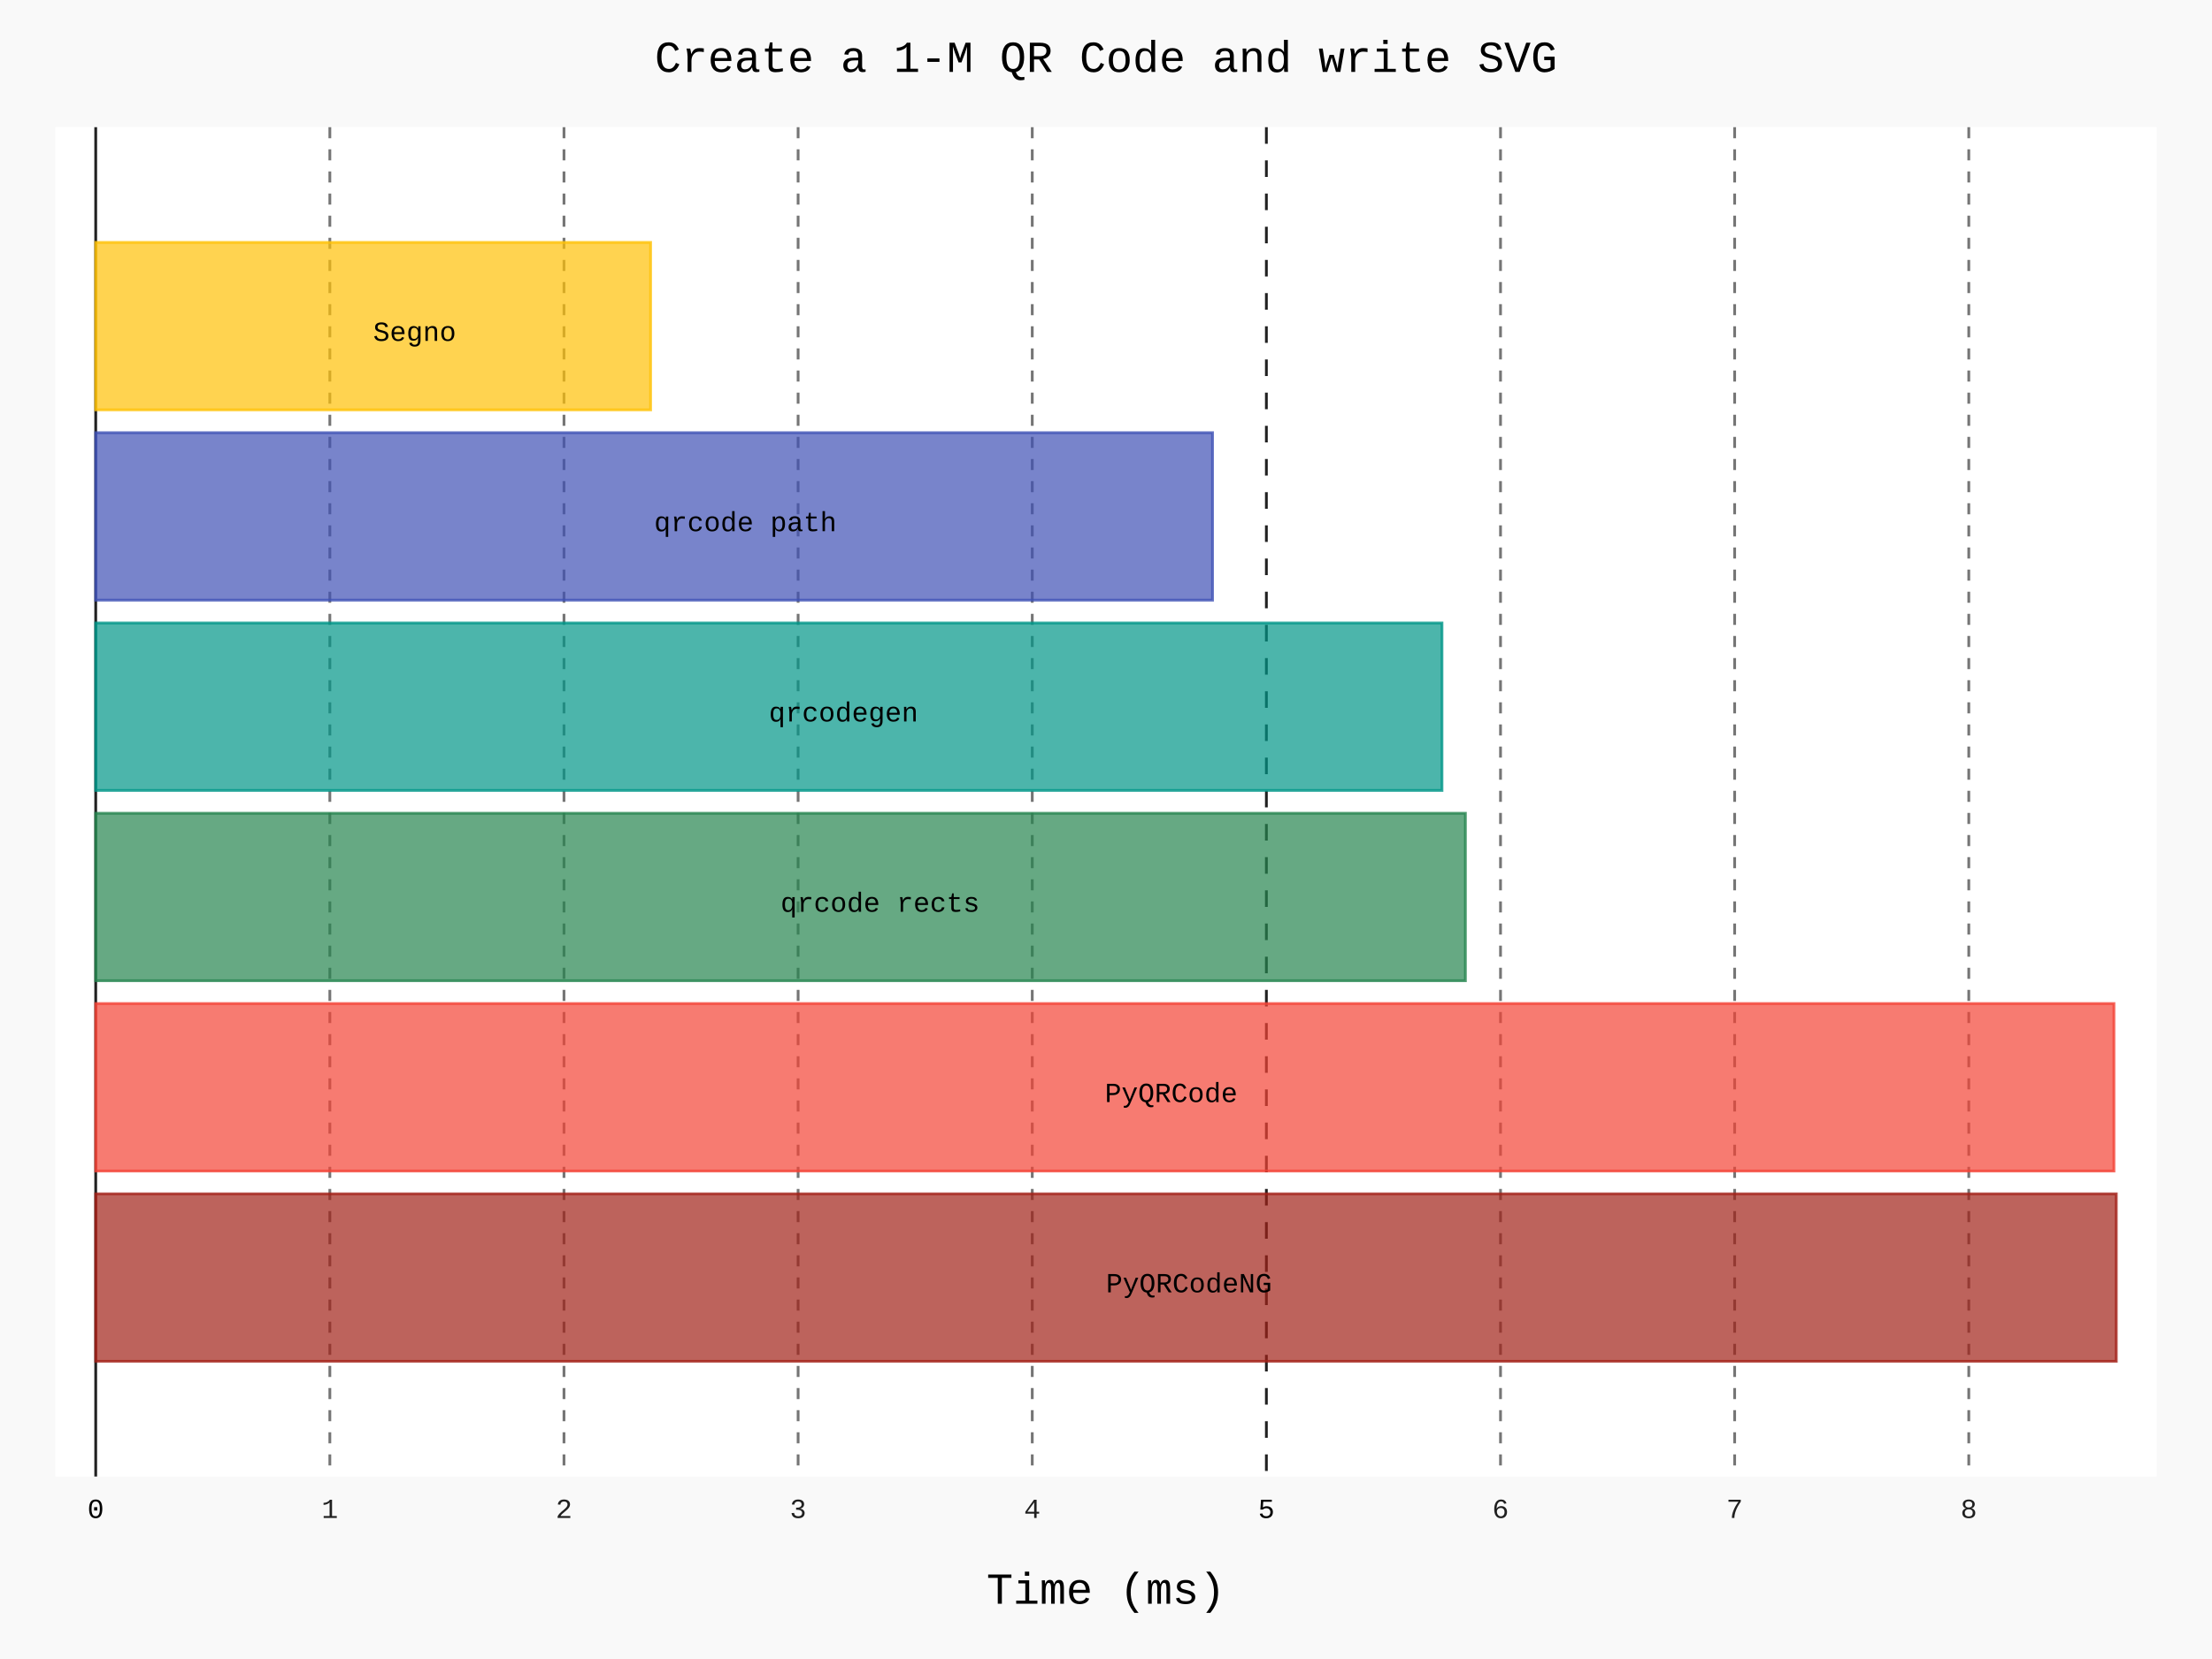
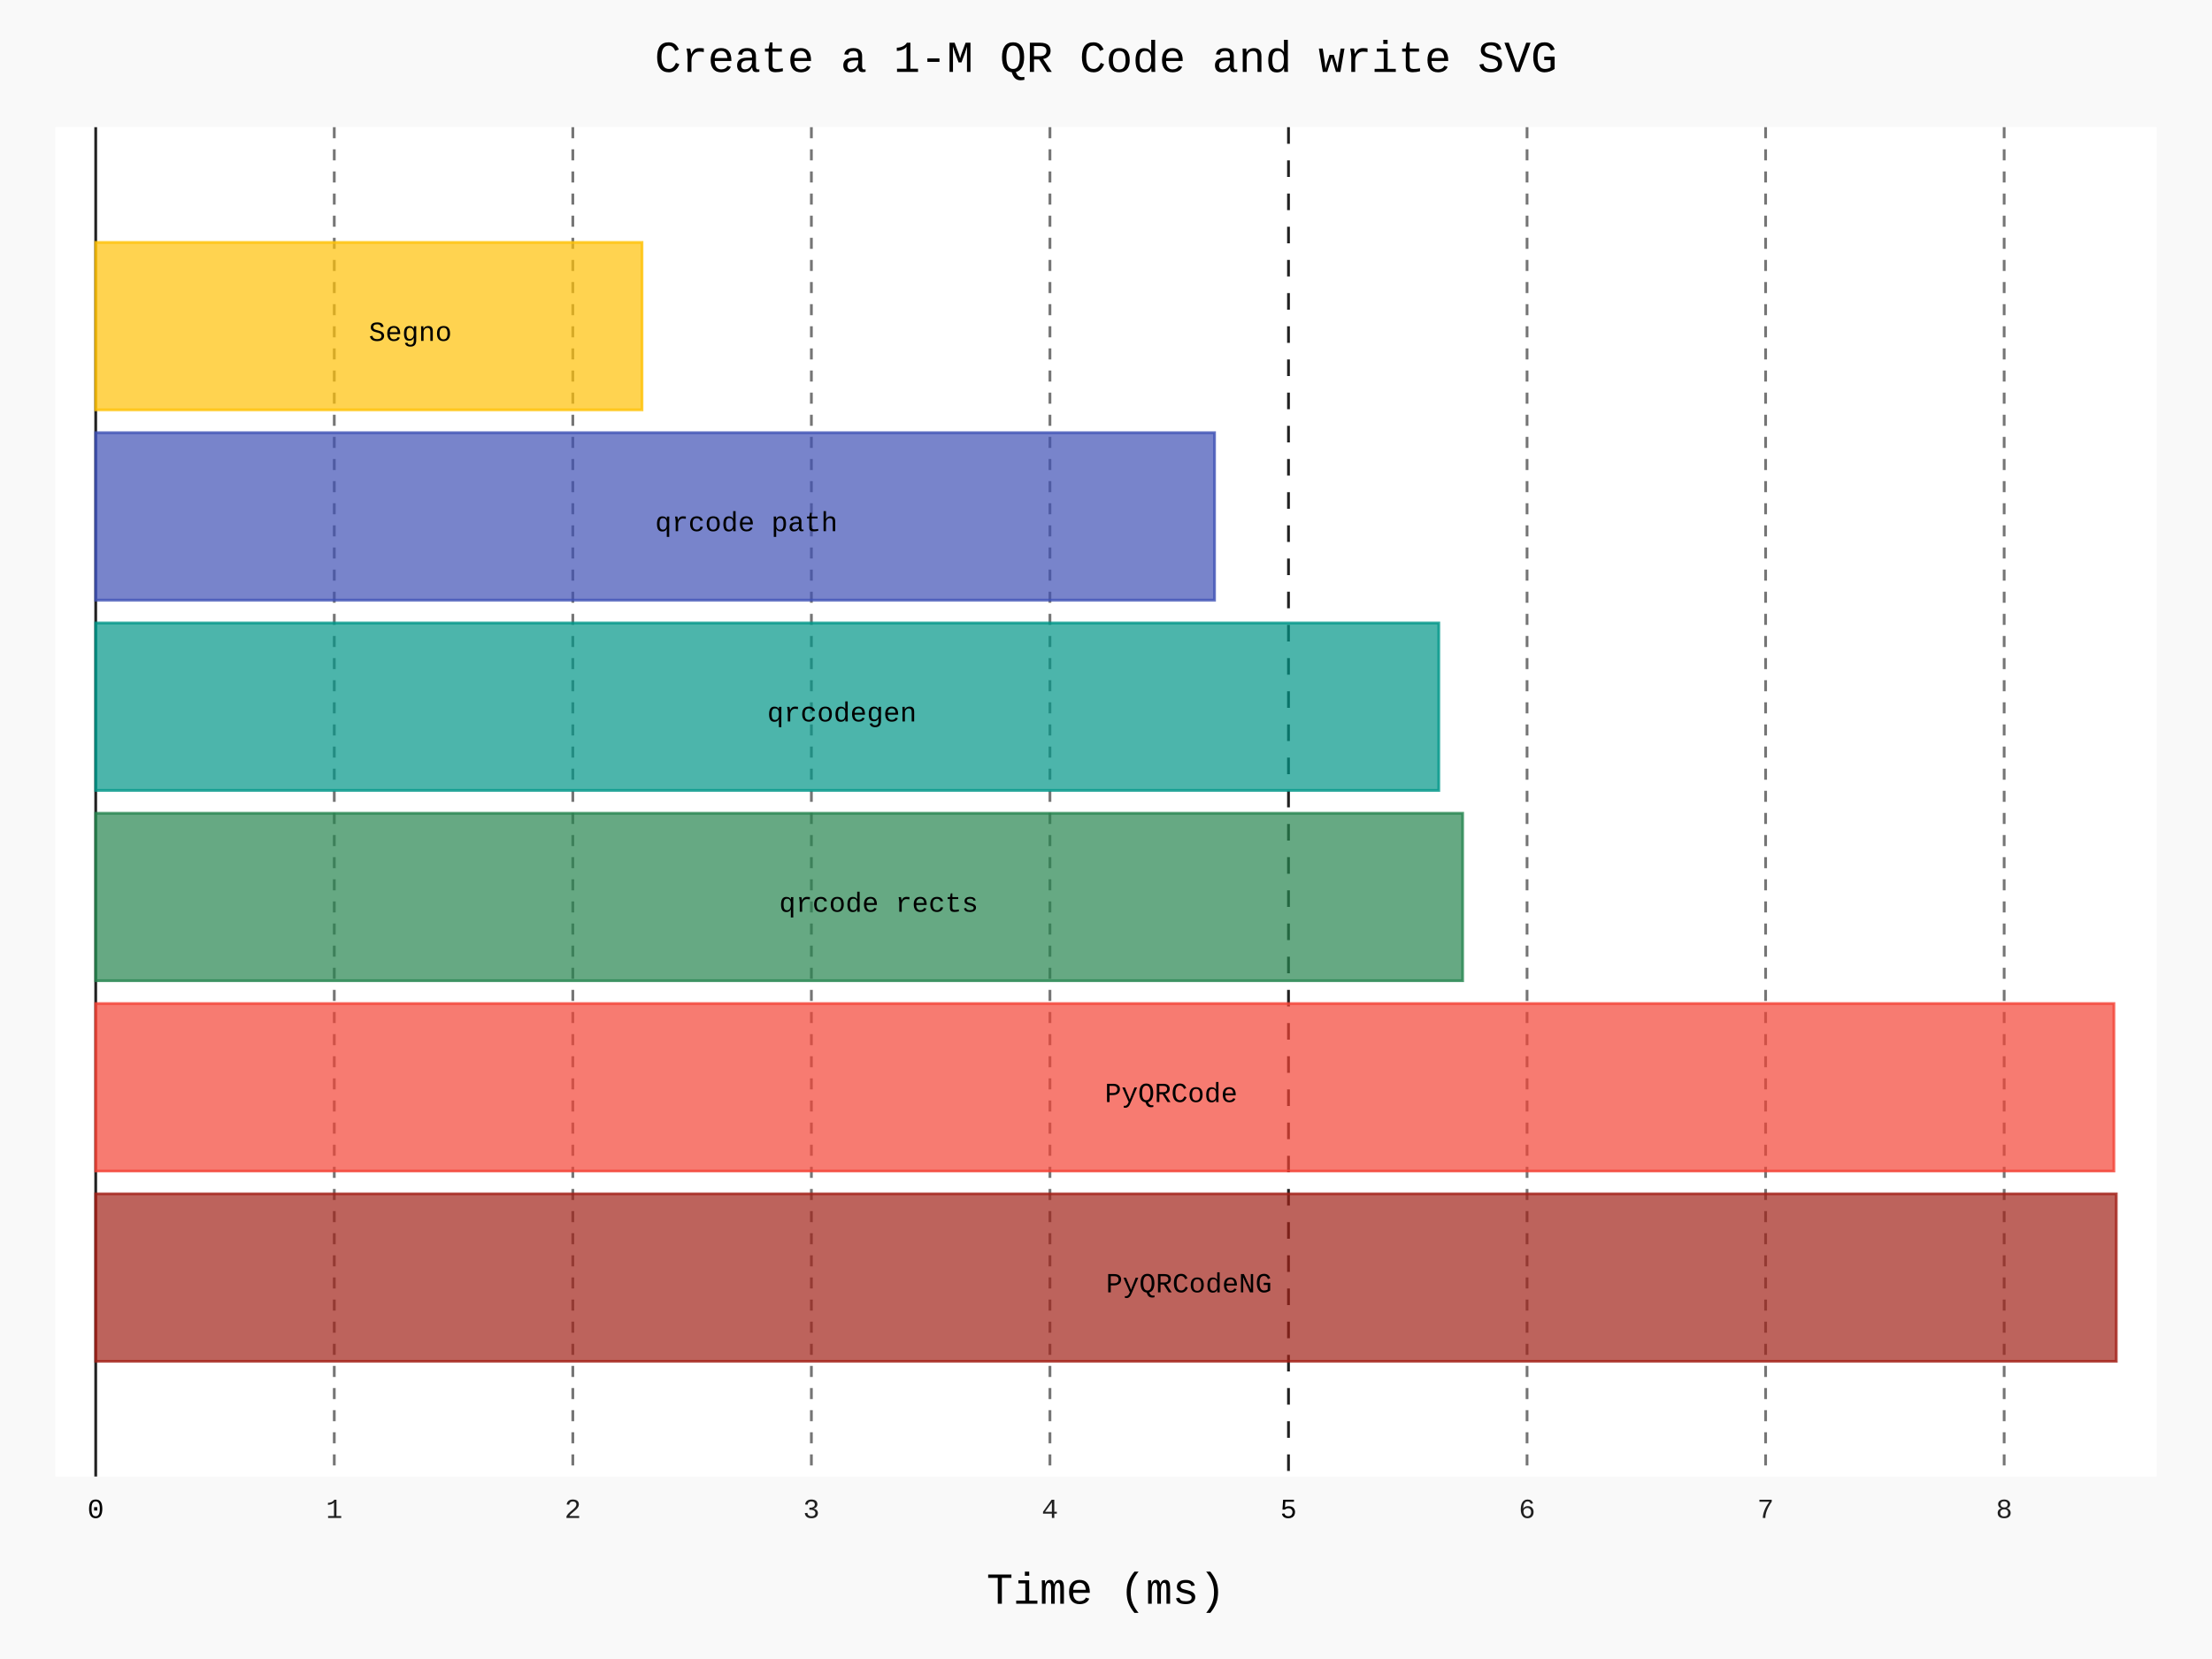
- <svg xmlns="http://www.w3.org/2000/svg" class="pygal-chart" id="chart-e00d19aa-92db-42b7-95c9-fe1f21a607fd" viewBox="0 0 800 600">
+ <svg xmlns="http://www.w3.org/2000/svg" class="pygal-chart" id="chart-36e9b37d-568d-402e-8cbe-9cdfa1458e8a" viewBox="0 0 800 600">
  <defs>
-     <style type="text/css">#chart-e00d19aa-92db-42b7-95c9-fe1f21a607fd{-webkit-user-select:none;-webkit-font-smoothing:antialiased;font-family:Consolas,"Liberation Mono",Menlo,Courier,monospace}#chart-e00d19aa-92db-42b7-95c9-fe1f21a607fd .title{font-family:Consolas,"Liberation Mono",Menlo,Courier,monospace;font-size:16px}#chart-e00d19aa-92db-42b7-95c9-fe1f21a607fd .legends .legend text{font-family:Consolas,"Liberation Mono",Menlo,Courier,monospace;font-size:14px}#chart-e00d19aa-92db-42b7-95c9-fe1f21a607fd .axis text{font-family:Consolas,"Liberation Mono",Menlo,Courier,monospace;font-size:10px}#chart-e00d19aa-92db-42b7-95c9-fe1f21a607fd .axis text.major{font-family:Consolas,"Liberation Mono",Menlo,Courier,monospace;font-size:10px}#chart-e00d19aa-92db-42b7-95c9-fe1f21a607fd .text-overlay text.value{font-family:Consolas,"Liberation Mono",Menlo,Courier,monospace;font-size:16px}#chart-e00d19aa-92db-42b7-95c9-fe1f21a607fd .text-overlay text.label{font-family:Consolas,"Liberation Mono",Menlo,Courier,monospace;font-size:10px}#chart-e00d19aa-92db-42b7-95c9-fe1f21a607fd .tooltip{font-family:Consolas,"Liberation Mono",Menlo,Courier,monospace;font-size:14px}#chart-e00d19aa-92db-42b7-95c9-fe1f21a607fd text.no_data{font-family:Consolas,"Liberation Mono",Menlo,Courier,monospace;font-size:64px}
- #chart-e00d19aa-92db-42b7-95c9-fe1f21a607fd{background-color:rgba(249,249,249,1)}#chart-e00d19aa-92db-42b7-95c9-fe1f21a607fd path,#chart-e00d19aa-92db-42b7-95c9-fe1f21a607fd line,#chart-e00d19aa-92db-42b7-95c9-fe1f21a607fd rect,#chart-e00d19aa-92db-42b7-95c9-fe1f21a607fd circle{-webkit-transition:150ms;-moz-transition:150ms;transition:150ms}#chart-e00d19aa-92db-42b7-95c9-fe1f21a607fd .graph &gt; .background{fill:rgba(249,249,249,1)}#chart-e00d19aa-92db-42b7-95c9-fe1f21a607fd .plot &gt; .background{fill:rgba(255,255,255,1)}#chart-e00d19aa-92db-42b7-95c9-fe1f21a607fd .graph{fill:rgba(0,0,0,.87)}#chart-e00d19aa-92db-42b7-95c9-fe1f21a607fd text.no_data{fill:rgba(0,0,0,1)}#chart-e00d19aa-92db-42b7-95c9-fe1f21a607fd .title{fill:rgba(0,0,0,1)}#chart-e00d19aa-92db-42b7-95c9-fe1f21a607fd .legends .legend text{fill:rgba(0,0,0,.87)}#chart-e00d19aa-92db-42b7-95c9-fe1f21a607fd .legends .legend:hover text{fill:rgba(0,0,0,1)}#chart-e00d19aa-92db-42b7-95c9-fe1f21a607fd .axis .line{stroke:rgba(0,0,0,1)}#chart-e00d19aa-92db-42b7-95c9-fe1f21a607fd .axis .guide.line{stroke:rgba(0,0,0,.54)}#chart-e00d19aa-92db-42b7-95c9-fe1f21a607fd .axis .major.line{stroke:rgba(0,0,0,.87)}#chart-e00d19aa-92db-42b7-95c9-fe1f21a607fd .axis text.major{fill:rgba(0,0,0,1)}#chart-e00d19aa-92db-42b7-95c9-fe1f21a607fd .axis.y .guides:hover .guide.line,#chart-e00d19aa-92db-42b7-95c9-fe1f21a607fd .line-graph .axis.x .guides:hover .guide.line,#chart-e00d19aa-92db-42b7-95c9-fe1f21a607fd .stackedline-graph .axis.x .guides:hover .guide.line,#chart-e00d19aa-92db-42b7-95c9-fe1f21a607fd .xy-graph .axis.x .guides:hover .guide.line{stroke:rgba(0,0,0,1)}#chart-e00d19aa-92db-42b7-95c9-fe1f21a607fd .axis .guides:hover text{fill:rgba(0,0,0,1)}#chart-e00d19aa-92db-42b7-95c9-fe1f21a607fd .reactive{fill-opacity:.7;stroke-opacity:.8}#chart-e00d19aa-92db-42b7-95c9-fe1f21a607fd .ci{stroke:rgba(0,0,0,.87)}#chart-e00d19aa-92db-42b7-95c9-fe1f21a607fd .reactive.active,#chart-e00d19aa-92db-42b7-95c9-fe1f21a607fd .active .reactive{fill-opacity:.8;stroke-opacity:.9;stroke-width:4}#chart-e00d19aa-92db-42b7-95c9-fe1f21a607fd .ci .reactive.active{stroke-width:1.5}#chart-e00d19aa-92db-42b7-95c9-fe1f21a607fd .series text{fill:rgba(0,0,0,1)}#chart-e00d19aa-92db-42b7-95c9-fe1f21a607fd .tooltip rect{fill:rgba(255,255,255,1);stroke:rgba(0,0,0,1);-webkit-transition:opacity 150ms;-moz-transition:opacity 150ms;transition:opacity 150ms}#chart-e00d19aa-92db-42b7-95c9-fe1f21a607fd .tooltip .label{fill:rgba(0,0,0,.87)}#chart-e00d19aa-92db-42b7-95c9-fe1f21a607fd .tooltip .label{fill:rgba(0,0,0,.87)}#chart-e00d19aa-92db-42b7-95c9-fe1f21a607fd .tooltip .legend{font-size:.8em;fill:rgba(0,0,0,.54)}#chart-e00d19aa-92db-42b7-95c9-fe1f21a607fd .tooltip .x_label{font-size:.6em;fill:rgba(0,0,0,1)}#chart-e00d19aa-92db-42b7-95c9-fe1f21a607fd .tooltip .xlink{font-size:.5em;text-decoration:underline}#chart-e00d19aa-92db-42b7-95c9-fe1f21a607fd .tooltip .value{font-size:1.5em}#chart-e00d19aa-92db-42b7-95c9-fe1f21a607fd .bound{font-size:.5em}#chart-e00d19aa-92db-42b7-95c9-fe1f21a607fd .max-value{font-size:.75em;fill:rgba(0,0,0,.54)}#chart-e00d19aa-92db-42b7-95c9-fe1f21a607fd .map-element{fill:rgba(255,255,255,1);stroke:rgba(0,0,0,.54) !important}#chart-e00d19aa-92db-42b7-95c9-fe1f21a607fd .map-element .reactive{fill-opacity:inherit;stroke-opacity:inherit}#chart-e00d19aa-92db-42b7-95c9-fe1f21a607fd .color-0,#chart-e00d19aa-92db-42b7-95c9-fe1f21a607fd .color-0 a:visited{stroke:#F44336;fill:#F44336}#chart-e00d19aa-92db-42b7-95c9-fe1f21a607fd .color-1,#chart-e00d19aa-92db-42b7-95c9-fe1f21a607fd .color-1 a:visited{stroke:#3F51B5;fill:#3F51B5}#chart-e00d19aa-92db-42b7-95c9-fe1f21a607fd .color-2,#chart-e00d19aa-92db-42b7-95c9-fe1f21a607fd .color-2 a:visited{stroke:#009688;fill:#009688}#chart-e00d19aa-92db-42b7-95c9-fe1f21a607fd .color-3,#chart-e00d19aa-92db-42b7-95c9-fe1f21a607fd .color-3 a:visited{stroke:#FFC107;fill:#FFC107}#chart-e00d19aa-92db-42b7-95c9-fe1f21a607fd .color-4,#chart-e00d19aa-92db-42b7-95c9-fe1f21a607fd .color-4 a:visited{stroke:#FF5722;fill:#FF5722}#chart-e00d19aa-92db-42b7-95c9-fe1f21a607fd .color-5,#chart-e00d19aa-92db-42b7-95c9-fe1f21a607fd .color-5 a:visited{stroke:#9C27B0;fill:#9C27B0}#chart-e00d19aa-92db-42b7-95c9-fe1f21a607fd .text-overlay .color-0 text{fill:black}#chart-e00d19aa-92db-42b7-95c9-fe1f21a607fd .text-overlay .color-1 text{fill:black}#chart-e00d19aa-92db-42b7-95c9-fe1f21a607fd .text-overlay .color-2 text{fill:black}#chart-e00d19aa-92db-42b7-95c9-fe1f21a607fd .text-overlay .color-3 text{fill:black}#chart-e00d19aa-92db-42b7-95c9-fe1f21a607fd .text-overlay .color-4 text{fill:black}#chart-e00d19aa-92db-42b7-95c9-fe1f21a607fd .text-overlay .color-5 text{fill:black}
- #chart-e00d19aa-92db-42b7-95c9-fe1f21a607fd text.no_data{text-anchor:middle}#chart-e00d19aa-92db-42b7-95c9-fe1f21a607fd .guide.line{fill:none}#chart-e00d19aa-92db-42b7-95c9-fe1f21a607fd .centered{text-anchor:middle}#chart-e00d19aa-92db-42b7-95c9-fe1f21a607fd .title{text-anchor:middle}#chart-e00d19aa-92db-42b7-95c9-fe1f21a607fd .legends .legend text{fill-opacity:1}#chart-e00d19aa-92db-42b7-95c9-fe1f21a607fd .axis.x text{text-anchor:middle}#chart-e00d19aa-92db-42b7-95c9-fe1f21a607fd .axis.x:not(.web) text[transform]{text-anchor:start}#chart-e00d19aa-92db-42b7-95c9-fe1f21a607fd .axis.x:not(.web) text[transform].backwards{text-anchor:end}#chart-e00d19aa-92db-42b7-95c9-fe1f21a607fd .axis.y text{text-anchor:end}#chart-e00d19aa-92db-42b7-95c9-fe1f21a607fd .axis.y text[transform].backwards{text-anchor:start}#chart-e00d19aa-92db-42b7-95c9-fe1f21a607fd .axis.y2 text{text-anchor:start}#chart-e00d19aa-92db-42b7-95c9-fe1f21a607fd .axis.y2 text[transform].backwards{text-anchor:end}#chart-e00d19aa-92db-42b7-95c9-fe1f21a607fd .axis .guide.line{stroke-dasharray:4,4}#chart-e00d19aa-92db-42b7-95c9-fe1f21a607fd .axis .major.guide.line{stroke-dasharray:6,6}#chart-e00d19aa-92db-42b7-95c9-fe1f21a607fd .horizontal .axis.y .guide.line,#chart-e00d19aa-92db-42b7-95c9-fe1f21a607fd .horizontal .axis.y2 .guide.line,#chart-e00d19aa-92db-42b7-95c9-fe1f21a607fd .vertical .axis.x .guide.line{opacity:0}#chart-e00d19aa-92db-42b7-95c9-fe1f21a607fd .horizontal .axis.always_show .guide.line,#chart-e00d19aa-92db-42b7-95c9-fe1f21a607fd .vertical .axis.always_show .guide.line{opacity:1 !important}#chart-e00d19aa-92db-42b7-95c9-fe1f21a607fd .axis.y .guides:hover .guide.line,#chart-e00d19aa-92db-42b7-95c9-fe1f21a607fd .axis.y2 .guides:hover .guide.line,#chart-e00d19aa-92db-42b7-95c9-fe1f21a607fd .axis.x .guides:hover .guide.line{opacity:1}#chart-e00d19aa-92db-42b7-95c9-fe1f21a607fd .axis .guides:hover text{opacity:1}#chart-e00d19aa-92db-42b7-95c9-fe1f21a607fd .nofill{fill:none}#chart-e00d19aa-92db-42b7-95c9-fe1f21a607fd .subtle-fill{fill-opacity:.2}#chart-e00d19aa-92db-42b7-95c9-fe1f21a607fd .dot{stroke-width:1px;fill-opacity:1}#chart-e00d19aa-92db-42b7-95c9-fe1f21a607fd .dot.active{stroke-width:5px}#chart-e00d19aa-92db-42b7-95c9-fe1f21a607fd .dot.negative{fill:transparent}#chart-e00d19aa-92db-42b7-95c9-fe1f21a607fd text,#chart-e00d19aa-92db-42b7-95c9-fe1f21a607fd tspan{stroke:none !important}#chart-e00d19aa-92db-42b7-95c9-fe1f21a607fd .series text.active{opacity:1}#chart-e00d19aa-92db-42b7-95c9-fe1f21a607fd .tooltip rect{fill-opacity:.95;stroke-width:.5}#chart-e00d19aa-92db-42b7-95c9-fe1f21a607fd .tooltip text{fill-opacity:1}#chart-e00d19aa-92db-42b7-95c9-fe1f21a607fd .showable{visibility:hidden}#chart-e00d19aa-92db-42b7-95c9-fe1f21a607fd .showable.shown{visibility:visible}#chart-e00d19aa-92db-42b7-95c9-fe1f21a607fd .gauge-background{fill:rgba(229,229,229,1);stroke:none}#chart-e00d19aa-92db-42b7-95c9-fe1f21a607fd .bg-lines{stroke:rgba(249,249,249,1);stroke-width:2px}</style>
+     <style type="text/css">#chart-36e9b37d-568d-402e-8cbe-9cdfa1458e8a{-webkit-user-select:none;-webkit-font-smoothing:antialiased;font-family:Consolas,"Liberation Mono",Menlo,Courier,monospace}#chart-36e9b37d-568d-402e-8cbe-9cdfa1458e8a .title{font-family:Consolas,"Liberation Mono",Menlo,Courier,monospace;font-size:16px}#chart-36e9b37d-568d-402e-8cbe-9cdfa1458e8a .legends .legend text{font-family:Consolas,"Liberation Mono",Menlo,Courier,monospace;font-size:14px}#chart-36e9b37d-568d-402e-8cbe-9cdfa1458e8a .axis text{font-family:Consolas,"Liberation Mono",Menlo,Courier,monospace;font-size:10px}#chart-36e9b37d-568d-402e-8cbe-9cdfa1458e8a .axis text.major{font-family:Consolas,"Liberation Mono",Menlo,Courier,monospace;font-size:10px}#chart-36e9b37d-568d-402e-8cbe-9cdfa1458e8a .text-overlay text.value{font-family:Consolas,"Liberation Mono",Menlo,Courier,monospace;font-size:16px}#chart-36e9b37d-568d-402e-8cbe-9cdfa1458e8a .text-overlay text.label{font-family:Consolas,"Liberation Mono",Menlo,Courier,monospace;font-size:10px}#chart-36e9b37d-568d-402e-8cbe-9cdfa1458e8a .tooltip{font-family:Consolas,"Liberation Mono",Menlo,Courier,monospace;font-size:14px}#chart-36e9b37d-568d-402e-8cbe-9cdfa1458e8a text.no_data{font-family:Consolas,"Liberation Mono",Menlo,Courier,monospace;font-size:64px}
+ #chart-36e9b37d-568d-402e-8cbe-9cdfa1458e8a{background-color:rgba(249,249,249,1)}#chart-36e9b37d-568d-402e-8cbe-9cdfa1458e8a path,#chart-36e9b37d-568d-402e-8cbe-9cdfa1458e8a line,#chart-36e9b37d-568d-402e-8cbe-9cdfa1458e8a rect,#chart-36e9b37d-568d-402e-8cbe-9cdfa1458e8a circle{-webkit-transition:150ms;-moz-transition:150ms;transition:150ms}#chart-36e9b37d-568d-402e-8cbe-9cdfa1458e8a .graph &gt; .background{fill:rgba(249,249,249,1)}#chart-36e9b37d-568d-402e-8cbe-9cdfa1458e8a .plot &gt; .background{fill:rgba(255,255,255,1)}#chart-36e9b37d-568d-402e-8cbe-9cdfa1458e8a .graph{fill:rgba(0,0,0,.87)}#chart-36e9b37d-568d-402e-8cbe-9cdfa1458e8a text.no_data{fill:rgba(0,0,0,1)}#chart-36e9b37d-568d-402e-8cbe-9cdfa1458e8a .title{fill:rgba(0,0,0,1)}#chart-36e9b37d-568d-402e-8cbe-9cdfa1458e8a .legends .legend text{fill:rgba(0,0,0,.87)}#chart-36e9b37d-568d-402e-8cbe-9cdfa1458e8a .legends .legend:hover text{fill:rgba(0,0,0,1)}#chart-36e9b37d-568d-402e-8cbe-9cdfa1458e8a .axis .line{stroke:rgba(0,0,0,1)}#chart-36e9b37d-568d-402e-8cbe-9cdfa1458e8a .axis .guide.line{stroke:rgba(0,0,0,.54)}#chart-36e9b37d-568d-402e-8cbe-9cdfa1458e8a .axis .major.line{stroke:rgba(0,0,0,.87)}#chart-36e9b37d-568d-402e-8cbe-9cdfa1458e8a .axis text.major{fill:rgba(0,0,0,1)}#chart-36e9b37d-568d-402e-8cbe-9cdfa1458e8a .axis.y .guides:hover .guide.line,#chart-36e9b37d-568d-402e-8cbe-9cdfa1458e8a .line-graph .axis.x .guides:hover .guide.line,#chart-36e9b37d-568d-402e-8cbe-9cdfa1458e8a .stackedline-graph .axis.x .guides:hover .guide.line,#chart-36e9b37d-568d-402e-8cbe-9cdfa1458e8a .xy-graph .axis.x .guides:hover .guide.line{stroke:rgba(0,0,0,1)}#chart-36e9b37d-568d-402e-8cbe-9cdfa1458e8a .axis .guides:hover text{fill:rgba(0,0,0,1)}#chart-36e9b37d-568d-402e-8cbe-9cdfa1458e8a .reactive{fill-opacity:.7;stroke-opacity:.8}#chart-36e9b37d-568d-402e-8cbe-9cdfa1458e8a .ci{stroke:rgba(0,0,0,.87)}#chart-36e9b37d-568d-402e-8cbe-9cdfa1458e8a .reactive.active,#chart-36e9b37d-568d-402e-8cbe-9cdfa1458e8a .active .reactive{fill-opacity:.8;stroke-opacity:.9;stroke-width:4}#chart-36e9b37d-568d-402e-8cbe-9cdfa1458e8a .ci .reactive.active{stroke-width:1.5}#chart-36e9b37d-568d-402e-8cbe-9cdfa1458e8a .series text{fill:rgba(0,0,0,1)}#chart-36e9b37d-568d-402e-8cbe-9cdfa1458e8a .tooltip rect{fill:rgba(255,255,255,1);stroke:rgba(0,0,0,1);-webkit-transition:opacity 150ms;-moz-transition:opacity 150ms;transition:opacity 150ms}#chart-36e9b37d-568d-402e-8cbe-9cdfa1458e8a .tooltip .label{fill:rgba(0,0,0,.87)}#chart-36e9b37d-568d-402e-8cbe-9cdfa1458e8a .tooltip .label{fill:rgba(0,0,0,.87)}#chart-36e9b37d-568d-402e-8cbe-9cdfa1458e8a .tooltip .legend{font-size:.8em;fill:rgba(0,0,0,.54)}#chart-36e9b37d-568d-402e-8cbe-9cdfa1458e8a .tooltip .x_label{font-size:.6em;fill:rgba(0,0,0,1)}#chart-36e9b37d-568d-402e-8cbe-9cdfa1458e8a .tooltip .xlink{font-size:.5em;text-decoration:underline}#chart-36e9b37d-568d-402e-8cbe-9cdfa1458e8a .tooltip .value{font-size:1.5em}#chart-36e9b37d-568d-402e-8cbe-9cdfa1458e8a .bound{font-size:.5em}#chart-36e9b37d-568d-402e-8cbe-9cdfa1458e8a .max-value{font-size:.75em;fill:rgba(0,0,0,.54)}#chart-36e9b37d-568d-402e-8cbe-9cdfa1458e8a .map-element{fill:rgba(255,255,255,1);stroke:rgba(0,0,0,.54) !important}#chart-36e9b37d-568d-402e-8cbe-9cdfa1458e8a .map-element .reactive{fill-opacity:inherit;stroke-opacity:inherit}#chart-36e9b37d-568d-402e-8cbe-9cdfa1458e8a .color-0,#chart-36e9b37d-568d-402e-8cbe-9cdfa1458e8a .color-0 a:visited{stroke:#F44336;fill:#F44336}#chart-36e9b37d-568d-402e-8cbe-9cdfa1458e8a .color-1,#chart-36e9b37d-568d-402e-8cbe-9cdfa1458e8a .color-1 a:visited{stroke:#3F51B5;fill:#3F51B5}#chart-36e9b37d-568d-402e-8cbe-9cdfa1458e8a .color-2,#chart-36e9b37d-568d-402e-8cbe-9cdfa1458e8a .color-2 a:visited{stroke:#009688;fill:#009688}#chart-36e9b37d-568d-402e-8cbe-9cdfa1458e8a .color-3,#chart-36e9b37d-568d-402e-8cbe-9cdfa1458e8a .color-3 a:visited{stroke:#FFC107;fill:#FFC107}#chart-36e9b37d-568d-402e-8cbe-9cdfa1458e8a .color-4,#chart-36e9b37d-568d-402e-8cbe-9cdfa1458e8a .color-4 a:visited{stroke:#FF5722;fill:#FF5722}#chart-36e9b37d-568d-402e-8cbe-9cdfa1458e8a .color-5,#chart-36e9b37d-568d-402e-8cbe-9cdfa1458e8a .color-5 a:visited{stroke:#9C27B0;fill:#9C27B0}#chart-36e9b37d-568d-402e-8cbe-9cdfa1458e8a .text-overlay .color-0 text{fill:black}#chart-36e9b37d-568d-402e-8cbe-9cdfa1458e8a .text-overlay .color-1 text{fill:black}#chart-36e9b37d-568d-402e-8cbe-9cdfa1458e8a .text-overlay .color-2 text{fill:black}#chart-36e9b37d-568d-402e-8cbe-9cdfa1458e8a .text-overlay .color-3 text{fill:black}#chart-36e9b37d-568d-402e-8cbe-9cdfa1458e8a .text-overlay .color-4 text{fill:black}#chart-36e9b37d-568d-402e-8cbe-9cdfa1458e8a .text-overlay .color-5 text{fill:black}
+ #chart-36e9b37d-568d-402e-8cbe-9cdfa1458e8a text.no_data{text-anchor:middle}#chart-36e9b37d-568d-402e-8cbe-9cdfa1458e8a .guide.line{fill:none}#chart-36e9b37d-568d-402e-8cbe-9cdfa1458e8a .centered{text-anchor:middle}#chart-36e9b37d-568d-402e-8cbe-9cdfa1458e8a .title{text-anchor:middle}#chart-36e9b37d-568d-402e-8cbe-9cdfa1458e8a .legends .legend text{fill-opacity:1}#chart-36e9b37d-568d-402e-8cbe-9cdfa1458e8a .axis.x text{text-anchor:middle}#chart-36e9b37d-568d-402e-8cbe-9cdfa1458e8a .axis.x:not(.web) text[transform]{text-anchor:start}#chart-36e9b37d-568d-402e-8cbe-9cdfa1458e8a .axis.x:not(.web) text[transform].backwards{text-anchor:end}#chart-36e9b37d-568d-402e-8cbe-9cdfa1458e8a .axis.y text{text-anchor:end}#chart-36e9b37d-568d-402e-8cbe-9cdfa1458e8a .axis.y text[transform].backwards{text-anchor:start}#chart-36e9b37d-568d-402e-8cbe-9cdfa1458e8a .axis.y2 text{text-anchor:start}#chart-36e9b37d-568d-402e-8cbe-9cdfa1458e8a .axis.y2 text[transform].backwards{text-anchor:end}#chart-36e9b37d-568d-402e-8cbe-9cdfa1458e8a .axis .guide.line{stroke-dasharray:4,4}#chart-36e9b37d-568d-402e-8cbe-9cdfa1458e8a .axis .major.guide.line{stroke-dasharray:6,6}#chart-36e9b37d-568d-402e-8cbe-9cdfa1458e8a .horizontal .axis.y .guide.line,#chart-36e9b37d-568d-402e-8cbe-9cdfa1458e8a .horizontal .axis.y2 .guide.line,#chart-36e9b37d-568d-402e-8cbe-9cdfa1458e8a .vertical .axis.x .guide.line{opacity:0}#chart-36e9b37d-568d-402e-8cbe-9cdfa1458e8a .horizontal .axis.always_show .guide.line,#chart-36e9b37d-568d-402e-8cbe-9cdfa1458e8a .vertical .axis.always_show .guide.line{opacity:1 !important}#chart-36e9b37d-568d-402e-8cbe-9cdfa1458e8a .axis.y .guides:hover .guide.line,#chart-36e9b37d-568d-402e-8cbe-9cdfa1458e8a .axis.y2 .guides:hover .guide.line,#chart-36e9b37d-568d-402e-8cbe-9cdfa1458e8a .axis.x .guides:hover .guide.line{opacity:1}#chart-36e9b37d-568d-402e-8cbe-9cdfa1458e8a .axis .guides:hover text{opacity:1}#chart-36e9b37d-568d-402e-8cbe-9cdfa1458e8a .nofill{fill:none}#chart-36e9b37d-568d-402e-8cbe-9cdfa1458e8a .subtle-fill{fill-opacity:.2}#chart-36e9b37d-568d-402e-8cbe-9cdfa1458e8a .dot{stroke-width:1px;fill-opacity:1}#chart-36e9b37d-568d-402e-8cbe-9cdfa1458e8a .dot.active{stroke-width:5px}#chart-36e9b37d-568d-402e-8cbe-9cdfa1458e8a .dot.negative{fill:transparent}#chart-36e9b37d-568d-402e-8cbe-9cdfa1458e8a text,#chart-36e9b37d-568d-402e-8cbe-9cdfa1458e8a tspan{stroke:none !important}#chart-36e9b37d-568d-402e-8cbe-9cdfa1458e8a .series text.active{opacity:1}#chart-36e9b37d-568d-402e-8cbe-9cdfa1458e8a .tooltip rect{fill-opacity:.95;stroke-width:.5}#chart-36e9b37d-568d-402e-8cbe-9cdfa1458e8a .tooltip text{fill-opacity:1}#chart-36e9b37d-568d-402e-8cbe-9cdfa1458e8a .showable{visibility:hidden}#chart-36e9b37d-568d-402e-8cbe-9cdfa1458e8a .showable.shown{visibility:visible}#chart-36e9b37d-568d-402e-8cbe-9cdfa1458e8a .gauge-background{fill:rgba(229,229,229,1);stroke:none}#chart-36e9b37d-568d-402e-8cbe-9cdfa1458e8a .bg-lines{stroke:rgba(249,249,249,1);stroke-width:2px}</style>
  </defs>
  <g class="graph horizontalbar-graph horizontal">
    <rect class="background" height="600" width="800" x="0" y="0" />
    <g class="plot" transform="translate(20, 46)">
      <rect class="background" height="488" width="760" x="0" y="0" />
      <g class="axis x always_show">
        <g class="guides">
          <path class="axis major line" d="M14.615 0 v488" />
          <text class="major" x="14.615" y="503.0">0</text>
        </g>
        <g class="guides">
-           <path class="guide line" d="M99.293 0 v488" />
-           <text class="" x="99.293" y="503.0">1</text>
+           <path class="guide line" d="M100.893 0 v488" />
+           <text class="" x="100.893" y="503.0">1</text>
        </g>
        <g class="guides">
-           <path class="guide line" d="M183.971 0 v488" />
-           <text class="" x="183.971" y="503.0">2</text>
+           <path class="guide line" d="M187.17 0 v488" />
+           <text class="" x="187.17" y="503.0">2</text>
        </g>
        <g class="guides">
-           <path class="guide line" d="M268.649 0 v488" />
-           <text class="" x="268.649" y="503.0">3</text>
+           <path class="guide line" d="M273.447 0 v488" />
+           <text class="" x="273.447" y="503.0">3</text>
        </g>
        <g class="guides">
-           <path class="guide line" d="M353.327 0 v488" />
-           <text class="" x="353.326" y="503.0">4</text>
+           <path class="guide line" d="M359.725 0 v488" />
+           <text class="" x="359.725" y="503.0">4</text>
        </g>
        <g class="guides">
-           <path class="major guide line" d="M438.004 0 v488" />
-           <text class="major" x="438.004" y="503.0">5</text>
+           <path class="major guide line" d="M446.002 0 v488" />
+           <text class="major" x="446.002" y="503.0">5</text>
        </g>
        <g class="guides">
-           <path class="guide line" d="M522.682 0 v488" />
-           <text class="" x="522.682" y="503.0">6</text>
+           <path class="guide line" d="M532.28 0 v488" />
+           <text class="" x="532.28" y="503.0">6</text>
        </g>
        <g class="guides">
-           <path class="guide line" d="M607.36 0 v488" />
-           <text class="" x="607.36" y="503.0">7</text>
+           <path class="guide line" d="M618.557 0 v488" />
+           <text class="" x="618.557" y="503.0">7</text>
        </g>
        <g class="guides">
-           <path class="guide line" d="M692.038 0 v488" />
-           <text class="" x="692.038" y="503.0">8</text>
+           <path class="guide line" d="M704.834 0 v488" />
+           <text class="" x="704.834" y="503.0">8</text>
        </g>
      </g>
      <g class="series serie-5 color-5">
        <g class="bars">
          <g class="bar" style="fill: #A22118; stroke: #A22118">
            <rect class="rect reactive tooltip-trigger" height="60.562" rx="0" ry="0" width="730.769" x="14.615" y="385.77" />
          </g>
        </g>
      </g>
      <g class="series serie-4 color-4">
        <g class="bars">
          <g class="bar" style="fill: #F44336; stroke: #F44336">
-             <rect class="rect reactive tooltip-trigger" height="60.562" rx="0" ry="0" width="729.922" x="14.615" y="316.95" />
+             <rect class="rect reactive tooltip-trigger" height="60.562" rx="0" ry="0" width="729.906" x="14.615" y="316.95" />
          </g>
        </g>
      </g>
      <g class="series serie-3 color-3">
        <g class="bars">
          <g class="bar" style="fill: #26854F; stroke: #26854F">
-             <rect class="rect reactive tooltip-trigger" height="60.562" rx="0" ry="0" width="495.365" x="14.615" y="248.129" />
+             <rect class="rect reactive tooltip-trigger" height="60.562" rx="0" ry="0" width="494.369" x="14.615" y="248.129" />
          </g>
        </g>
      </g>
      <g class="series serie-2 color-2">
        <g class="bars">
          <g class="bar" style="fill: #009688; stroke: #009688">
-             <rect class="rect reactive tooltip-trigger" height="60.562" rx="0" ry="0" width="486.897" x="14.615" y="179.309" />
+             <rect class="rect reactive tooltip-trigger" height="60.562" rx="0" ry="0" width="485.742" x="14.615" y="179.309" />
          </g>
        </g>
      </g>
      <g class="series serie-1 color-1">
        <g class="bars">
          <g class="bar" style="fill: #3F51B5; stroke: #3F51B5">
-             <rect class="rect reactive tooltip-trigger" height="60.562" rx="0" ry="0" width="403.913" x="14.615" y="110.488" />
+             <rect class="rect reactive tooltip-trigger" height="60.562" rx="0" ry="0" width="404.641" x="14.615" y="110.488" />
          </g>
        </g>
      </g>
      <g class="series serie-0 color-0">
        <g class="bars">
          <g class="bar" style="fill: #FFC107; stroke: #FFC107">
-             <rect class="rect reactive tooltip-trigger" height="60.562" rx="0" ry="0" width="200.686" x="14.615" y="41.668" />
+             <rect class="rect reactive tooltip-trigger" height="60.562" rx="0" ry="0" width="197.575" x="14.615" y="41.668" />
          </g>
        </g>
      </g>
    </g>
    <g class="titles">
      <text class="title plot_title" x="400.0" y="26">Create a 1-M QR Code and write SVG</text>
      <text class="title" x="400.0" y="580">Time (ms)</text>
    </g>
    <g class="plot overlay" transform="translate(20, 46)">
      <g class="series serie-5 color-5" />
      <g class="series serie-4 color-4" />
      <g class="series serie-3 color-3" />
      <g class="series serie-2 color-2" />
      <g class="series serie-1 color-1" />
      <g class="series serie-0 color-0" />
    </g>
    <g class="plot text-overlay" transform="translate(20, 46)">
      <g class="series serie-5 color-5">
-         <text class="label" x="380.0" y="421.385">PyQRCodeNG</text>
+         <text class="label" x="380" y="421.385">PyQRCodeNG</text>
      </g>
      <g class="series serie-4 color-4">
-         <text class="label" x="379.577" y="352.564">PyQRCode</text>
+         <text class="label" x="379.569" y="352.564">PyQRCode</text>
      </g>
      <g class="series serie-3 color-3">
-         <text class="label" x="262.298" y="283.744">qrcode rects</text>
+         <text class="label" x="261.8" y="283.744">qrcode rects</text>
      </g>
      <g class="series serie-2 color-2">
-         <text class="label" x="258.064" y="214.923">qrcodegen</text>
+         <text class="label" x="257.486" y="214.923">qrcodegen</text>
      </g>
      <g class="series serie-1 color-1">
-         <text class="label" x="216.572" y="146.103">qrcode path</text>
+         <text class="label" x="216.936" y="146.103">qrcode path</text>
      </g>
      <g class="series serie-0 color-0">
-         <text class="label" x="114.959" y="77.282">Segno</text>
+         <text class="label" x="113.403" y="77.282">Segno</text>
      </g>
    </g>
    <g class="plot tooltip-overlay" transform="translate(20, 46)">
      <g class="tooltip" style="opacity: 0" transform="translate(0 0)">
        <rect class="tooltip-box" height="0" rx="0" ry="0" width="0" />
        <g class="text" />
      </g>
    </g>
  </g>
</svg>
